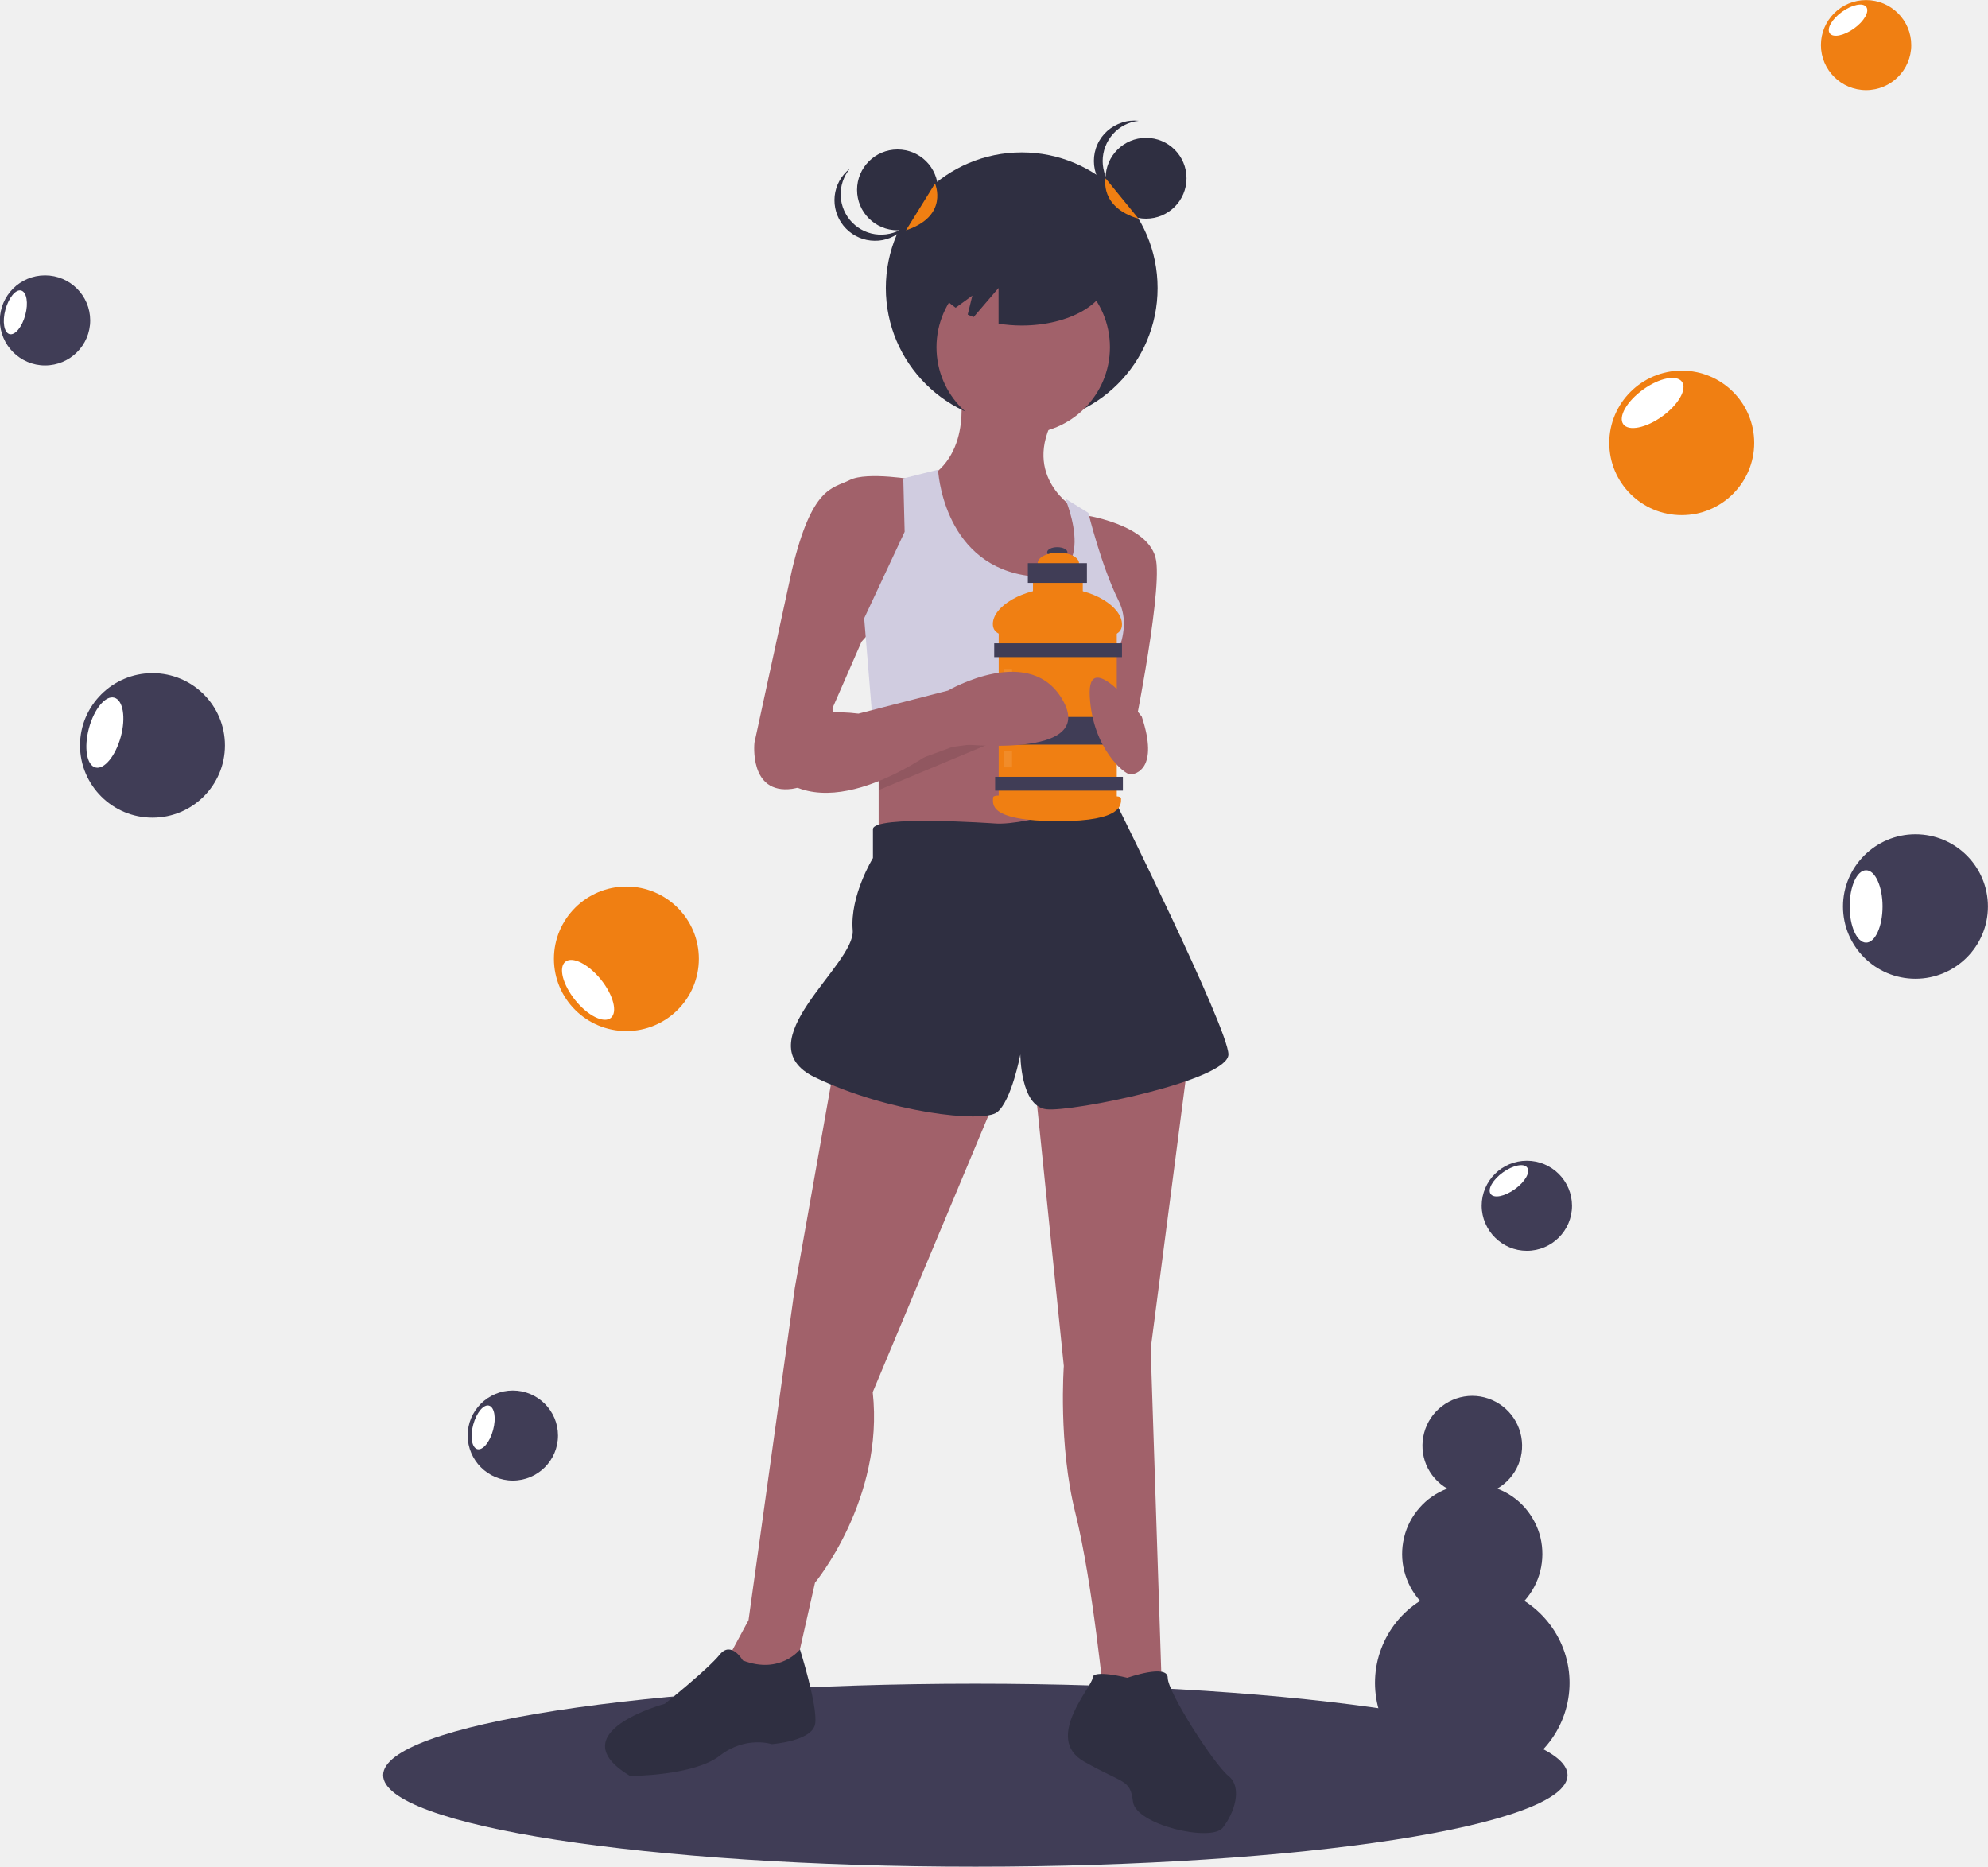
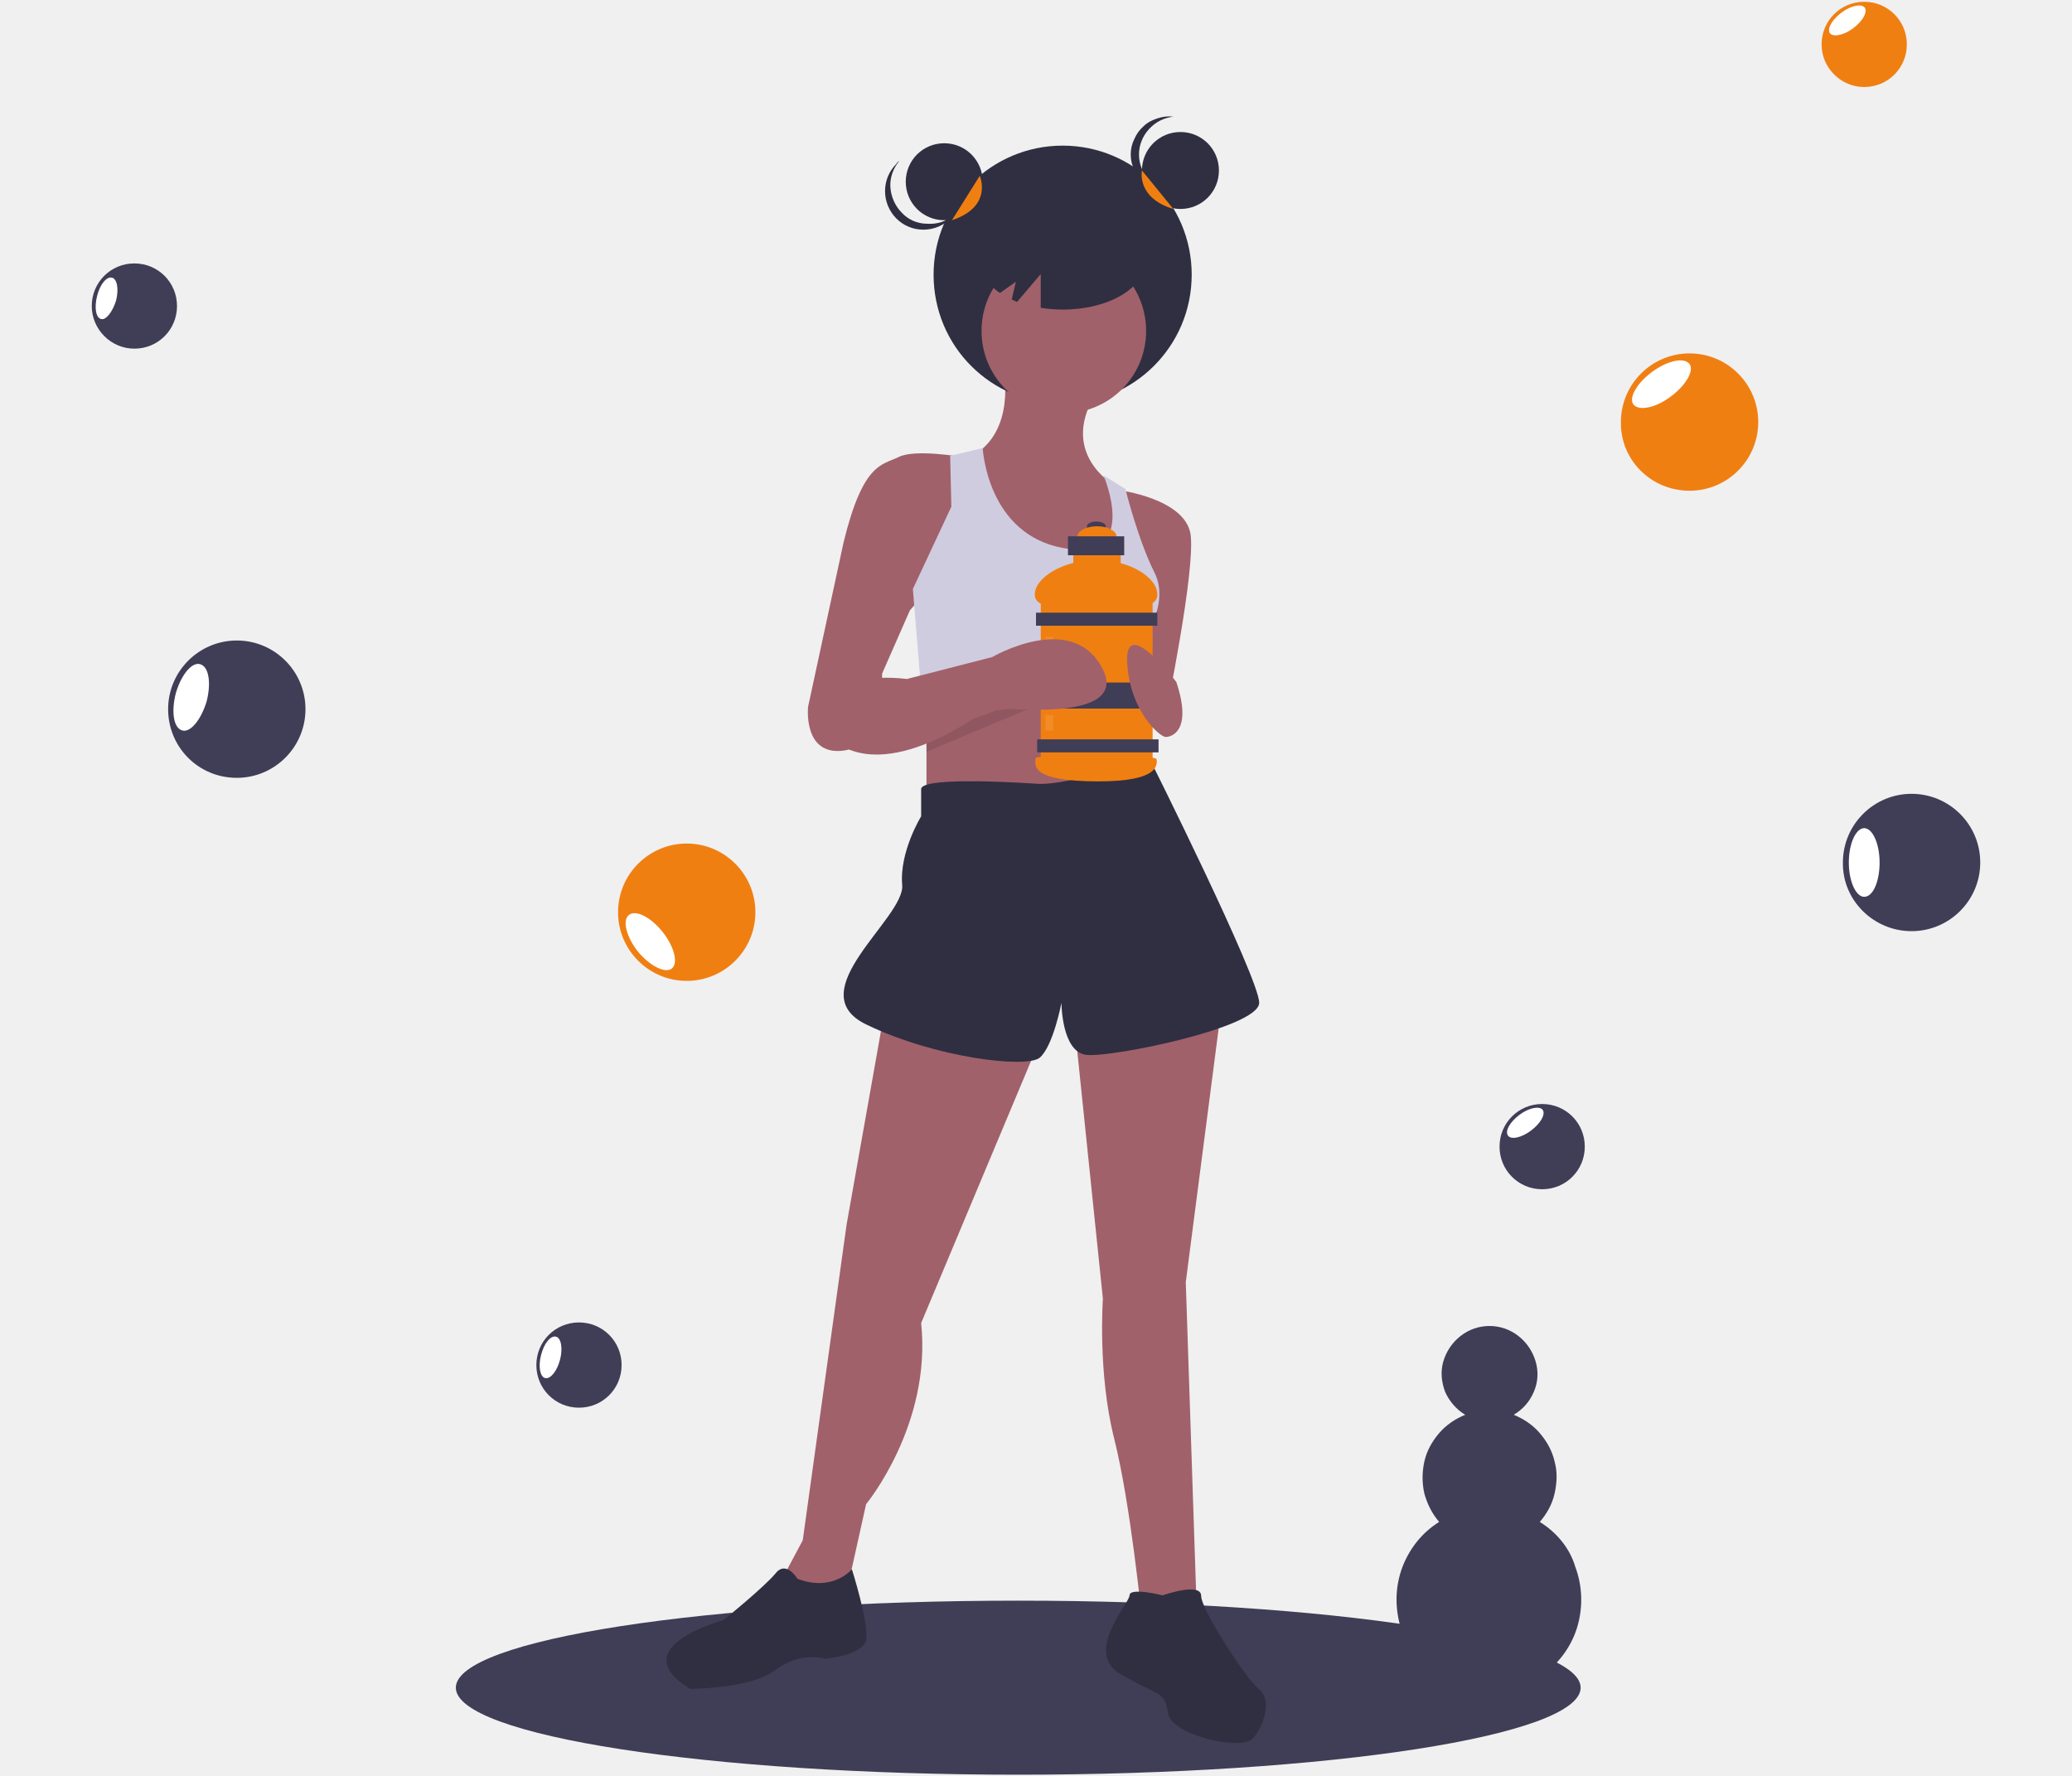
- <svg xmlns="http://www.w3.org/2000/svg" xmlns:xlink="http://www.w3.org/1999/xlink" version="1.1" id="Layer_1" x="0px" y="0px" viewBox="0 0 279 262" style="enable-background:new 0 0 279 262;" xml:space="preserve">
+ <svg xmlns="http://www.w3.org/2000/svg" xmlns:xlink="http://www.w3.org/1999/xlink" version="1.1" id="Layer_1" x="0px" y="0px" viewBox="0 0 350 300" style="enable-background:new 0 0 350 300;" xml:space="preserve">
  <style type="text/css">
	.st0{clip-path:url(#SVGID_2_);}
	.st1{fill:#403D56;}
	.st2{fill:#A1616A;}
	.st3{fill:#2F2F41;}
	.st4{fill:#D0CCE0;}
	.st5{fill:#F07F12;}
	.st6{opacity:0.1;fill:#FFFFFF;enable-background:new    ;}
	.st7{opacity:0.1;fill:#010202;enable-background:new    ;}
	.st8{fill:#FFFFFF;}
</style>
  <g>
    <g>
      <g>
-         <defs>
-           <rect id="SVGID_1_" y="0" width="278.99" height="262" />
-         </defs>
-         <clipPath id="SVGID_2_">
-           <use xlink:href="#SVGID_1_" style="overflow:visible;" />
-         </clipPath>
-         <g class="st0">
-           <path class="st1" d="M136.88,261.99c45.91,0,83.11-5.76,83.11-12.84s-37.21-12.84-83.11-12.84s-83.11,5.76-83.11,12.84      S90.97,261.99,136.88,261.99z" />
-           <path class="st2" d="M134.68,54.4c0,0,2.03,9.32-4.87,12.96c0,0,1.63,20.66,12.17,21.07s10.54-10.94,10.54-10.94l-1.63-6.08      c0,0-7.7-4.47-2.84-12.96L134.68,54.4z" />
-           <path class="st3" d="M143.39,59.47c10.53,0,19.07-8.52,19.07-19.04s-8.54-19.04-19.07-19.04s-19.07,8.52-19.07,19.04      C124.33,50.94,132.86,59.47,143.39,59.47z" />
-           <path class="st2" d="M123.31,97.75v22.69l33.68-1.23l-2.43-22.28L123.31,97.75z" />
-           <path class="st2" d="M143.6,60.88c6.72,0,12.17-5.45,12.17-12.14c0-6.71-5.45-12.14-12.17-12.14c-6.72,0-12.17,5.45-12.17,12.14      S136.88,60.88,143.6,60.88z" />
-           <path class="st2" d="M128.59,67.37c0,0-6.9-1.23-9.33,0c-2.43,1.23-5.28,0.81-8.1,12.56l-5.28,24.31c0,0-0.81,7.29,5.28,6.48      c6.09-0.81,5.68-11.34,5.68-11.34l4.07-9.32l7.3-8.1L128.59,67.37z" />
-           <path class="st2" d="M151.72,72.22c0,0,9.74,1.23,10.54,6.48c0.81,5.27-3.65,26.74-3.65,26.74l-6.9-6.89l3.65-13.37      L151.72,72.22z" />
-           <path class="st4" d="M126.77,67.15l0.19,7.49l-5.68,12.14l1.23,14.98l32.56,0.1l-0.1-6.99c0,0,4.47-5.67,2.03-10.53      c-2.43-4.87-4.26-12.36-4.26-12.36l-3.25-2.01c0,0,5.48,12.76-5.88,10.74c-11.37-2.03-11.96-14.79-11.96-14.79L126.77,67.15z" />
-           <path class="st2" d="M117.22,148.79l-5.68,32.01l-6.49,46.59l-2.84,5.27l2.43,5.27l6.9-3.24l2.84-12.56      c0,0,9.74-11.74,8.1-26.74l17.45-41.72L117.22,148.79z" />
-           <path class="st2" d="M145.23,152.03l4.07,39.7c0,0-0.81,10.94,1.63,20.66c2.43,9.72,4.07,26.74,4.07,26.74h8.12l-1.63-49.83      l5.27-40.51L145.23,152.03z" />
-           <path class="st3" d="M139.55,115.57c0,0-17.04-1.21-17.04,0.81v4.05c0,0-3.25,5.27-2.84,10.13c0.41,4.87-15.42,15.8-5.27,20.66      c10.14,4.87,23.53,6.48,25.55,4.87c2.03-1.63,3.25-8.1,3.25-8.1s0,7.29,3.65,7.7c3.65,0.41,25.55-4.05,25.55-7.7      s-16.24-36.26-16.24-36.26S144.41,115.97,139.55,115.57z" />
-           <path class="st3" d="M104.25,233.05c0,0-1.63-2.84-3.25-0.81c-1.63,2.03-7.7,6.89-7.7,6.89s-15.01,4.05-4.87,10.13      c0,0,8.93,0,12.58-2.84c3.65-2.84,7.3-1.63,7.3-1.63s5.68-0.4,6.09-2.84c0.4-2.43-2.13-10.45-2.13-10.45      S109.52,235.08,104.25,233.05z" />
-           <path class="st3" d="M158.21,235.48c0,0-4.87-1.23-4.87,0c0,1.21-6.9,8.5-1.23,11.74c5.68,3.24,6.49,2.43,6.9,5.67      s10.96,5.67,12.58,3.65c1.63-2.03,2.84-5.67,0.81-7.29c-2.03-1.63-8.52-11.74-8.52-13.77      C163.89,233.47,158.21,235.48,158.21,235.48z" />
-           <path class="st1" d="M148.38,78.22c0.79,0,1.43-0.32,1.43-0.71c0-0.39-0.65-0.71-1.43-0.71c-0.79,0-1.42,0.32-1.42,0.71      C146.94,77.91,147.59,78.22,148.38,78.22z" />
-           <path class="st5" d="M148.53,80.52c1.61,0,2.9-0.67,2.9-1.48s-1.32-1.48-2.9-1.48c-1.59,0-2.9,0.67-2.9,1.48      S146.93,80.52,148.53,80.52z" />
-           <path class="st5" d="M151.96,79.94h-6.99v5.11h6.99V79.94z" />
-           <path class="st5" d="M156.73,87.93h-16.57v25.02h16.57V87.93L156.73,87.93z" />
-           <path class="st5" d="M157.46,87.63c0,2.46-4.07,1.63-9,1.63s-9.12,0.77-9.12-1.68s4.19-5.05,9.12-5.05      C153.41,82.52,157.46,85.18,157.46,87.63z" />
-           <path class="st1" d="M157.46,90.29h-17.93v1.94h17.93V90.29L157.46,90.29z" />
-           <path class="st1" d="M157.59,109.03h-17.93v1.94h17.93V109.03L157.59,109.03z" />
-           <path class="st1" d="M157.46,100.63h-17.93v3.88h17.93V100.63L157.46,100.63z" />
-           <path class="st5" d="M157.33,112.08c0,0.83,0.26,3.17-8.69,3.17c-10.11,0-9.27-2.48-9.27-3.3s4.47,0.32,9.27,0.32      C153.46,112.27,157.33,111.25,157.33,112.08z" />
-           <path class="st1" d="M152.54,79.04h-8.29v2.77h8.29V79.04z" />
-           <path class="st6" d="M142.03,93.88h-1.1v6.08h1.1V93.88z" />
-           <path class="st6" d="M142.03,105.44h-1.1v2.26h1.1V105.44z" />
-           <path class="st2" d="M160.24,100.59c0,0-7.7-10.13-7.3-2.84s4.87,10.94,5.68,10.94C159.42,108.69,162.66,107.88,160.24,100.59z" />
-           <path class="st7" d="M123.31,108.38c0.61,0.1,10.35-3.55,10.35-3.55l6.09-0.81l-16.43,6.87L123.31,108.38L123.31,108.38z" />
-           <path class="st2" d="M110.74,101.39c0,0,3.25-2.03,9.74-1.23l12.58-3.24c0,0,11.77-6.89,16.24,1.63s-16.64,5.67-16.64,5.67      s-14.2,11.34-22.71,5.27L110.74,101.39z" />
-           <path class="st3" d="M125.96,32.32c3.14,0,5.68-2.54,5.68-5.67c0-3.14-2.54-5.67-5.68-5.67s-5.68,2.54-5.68,5.67      C120.28,29.78,122.82,32.32,125.96,32.32z" />
-           <path class="st3" d="M160.84,30.69c3.14,0,5.68-2.54,5.68-5.67c0-3.14-2.54-5.67-5.68-5.67s-5.68,2.54-5.68,5.67      C155.16,28.16,157.71,30.69,160.84,30.69z" />
-           <path class="st3" d="M154.75,22.6c0-1.39,0.52-2.75,1.45-3.79c0.94-1.05,2.22-1.7,3.61-1.85c-0.79-0.09-1.6-0.01-2.36,0.25      c-0.76,0.25-1.46,0.65-2.05,1.17c-0.59,0.53-1.07,1.17-1.39,1.91c-0.34,0.74-0.49,1.52-0.49,2.31c0,0.8,0.17,1.57,0.49,2.31      c0.32,0.74,0.8,1.38,1.39,1.91c0.59,0.53,1.29,0.93,2.05,1.17c0.76,0.25,1.56,0.34,2.36,0.25c-1.39-0.15-2.68-0.81-3.61-1.85      C155.28,25.35,154.75,24,154.75,22.6z" />
-           <path class="st3" d="M119.61,31.24c-0.98-0.99-1.56-2.34-1.63-3.72c-0.06-1.39,0.4-2.77,1.29-3.85      c-0.15,0.13-0.31,0.26-0.46,0.4c-1.08,1.05-1.69,2.49-1.7,3.99s0.57,2.96,1.63,4.03c1.05,1.07,2.49,1.69,4,1.7      c1.51,0.03,2.96-0.57,4.03-1.63c0.14-0.14,0.28-0.28,0.41-0.45c-1.1,0.86-2.48,1.3-3.88,1.21      C121.91,32.84,120.59,32.24,119.61,31.24z" />
-           <path class="st3" d="M143.39,31.51c-6.72,0-12.17,3.17-12.17,7.09c0,1.76,1.1,3.36,2.9,4.59l2.34-1.7l-0.65,2.66      c0.26,0.12,0.54,0.25,0.83,0.35l3.5-4.08v5.01c1.07,0.17,2.16,0.26,3.25,0.26c6.72,0,12.17-3.17,12.17-7.09      C155.56,34.69,150.12,31.51,143.39,31.51z" />
-           <path class="st5" d="M155.16,25.03c0,0-0.88,4.05,4.63,5.67L155.16,25.03z" />
-           <path class="st5" d="M131.22,25.76c0,0,2.03,4.53-4.07,6.56L131.22,25.76z" />
-           <path class="st1" d="M213.94,224.69c1.07-1.19,1.83-2.62,2.22-4.17c0.39-1.55,0.4-3.17,0.03-4.72      c-0.37-1.55-1.14-2.99-2.18-4.19c-1.06-1.2-2.39-2.12-3.88-2.68c1.33-0.77,2.37-1.96,2.96-3.37c0.59-1.42,0.68-2.99,0.28-4.47      c-0.4-1.48-1.28-2.79-2.5-3.73c-1.23-0.93-2.71-1.45-4.25-1.45c-1.54,0-3.03,0.52-4.25,1.45c-1.23,0.93-2.1,2.25-2.5,3.73      s-0.3,3.06,0.28,4.47c0.59,1.42,1.63,2.59,2.96,3.37c-1.5,0.57-2.83,1.48-3.88,2.68c-1.06,1.2-1.81,2.63-2.18,4.19      c-0.37,1.55-0.37,3.17,0.03,4.72c0.4,1.55,1.15,2.98,2.22,4.17c-2.5,1.57-4.41,3.94-5.45,6.69c-1.05,2.76-1.16,5.79-0.34,8.62      c0.83,2.83,2.56,5.32,4.9,7.1c2.36,1.77,5.24,2.74,8.2,2.74s5.83-0.96,8.2-2.74c2.37-1.77,4.09-4.26,4.92-7.1      c0.83-2.84,0.71-5.86-0.34-8.62C218.34,228.63,216.43,226.28,213.94,224.69z" />
-           <path class="st5" d="M87.91,144.71c5.61,0,10.17-4.54,10.17-10.14c0-5.6-4.56-10.14-10.17-10.14s-10.17,4.54-10.17,10.14      C77.74,140.17,82.29,144.71,87.91,144.71z" />
-           <path class="st8" d="M85.72,142.87c0.99-0.8,0.36-3.21-1.39-5.39c-1.77-2.18-4-3.3-4.99-2.49c-0.99,0.8-0.36,3.21,1.39,5.39      C82.49,142.56,84.73,143.67,85.72,142.87z" />
-           <path class="st1" d="M21.4,114.76c5.61,0,10.17-4.54,10.17-10.14c0-5.61-4.56-10.14-10.17-10.14s-10.17,4.56-10.17,10.14      C11.24,110.22,15.78,114.76,21.4,114.76z" />
-           <path class="st8" d="M16.95,103.42c0.74-2.71,0.32-5.18-0.92-5.5c-1.23-0.34-2.83,1.59-3.55,4.3c-0.72,2.71-0.32,5.18,0.92,5.5      C14.62,108.05,16.21,106.11,16.95,103.42z" />
-           <path class="st1" d="M6.32,51.29c3.5,0,6.34-2.83,6.34-6.32c0-3.48-2.84-6.32-6.34-6.32s-6.34,2.83-6.34,6.32      C0,48.45,2.83,51.29,6.32,51.29z" />
-           <path class="st8" d="M3.55,44.21c0.46-1.69,0.19-3.21-0.57-3.43c-0.76-0.22-1.76,0.99-2.22,2.68c-0.46,1.69-0.19,3.21,0.57,3.43      C2.1,47.1,3.1,45.9,3.55,44.21z" />
-           <path class="st1" d="M71.97,207.8c3.5,0,6.34-2.83,6.34-6.32c0-3.48-2.84-6.32-6.34-6.32c-3.5,0-6.34,2.83-6.34,6.32      C65.65,204.96,68.48,207.8,71.97,207.8z" />
-           <path class="st8" d="M69.2,200.71c0.46-1.69,0.19-3.21-0.57-3.43c-0.77-0.21-1.76,0.99-2.22,2.68      c-0.46,1.69-0.19,3.21,0.57,3.43C67.75,203.6,68.75,202.4,69.2,200.71z" />
-           <path class="st1" d="M268.82,137.37c5.61,0,10.17-4.54,10.17-10.14c0-5.61-4.56-10.14-10.17-10.14      c-5.61,0-10.17,4.56-10.17,10.14C258.65,132.83,263.21,137.37,268.82,137.37z" />
-           <path class="st8" d="M261.89,132.3c1.28,0,2.31-2.27,2.31-5.08c0-2.8-1.03-5.08-2.31-5.08s-2.31,2.27-2.31,5.08      C259.58,130.03,260.62,132.3,261.89,132.3z" />
-           <path class="st5" d="M236.02,72.3c5.61,0,10.17-4.56,10.17-10.14c0-5.61-4.56-10.14-10.17-10.14c-5.61,0-10.17,4.56-10.17,10.14      C225.85,67.77,230.39,72.3,236.02,72.3z" />
-           <path class="st8" d="M233.29,58.43c2.27-1.64,3.51-3.81,2.76-4.85c-0.75-1.03-3.2-0.54-5.47,1.11      c-2.27,1.64-3.51,3.81-2.76,4.85C228.57,60.57,231.02,60.07,233.29,58.43z" />
-           <path class="st5" d="M261.89,12.65c3.5,0,6.34-2.83,6.34-6.32c0-3.48-2.84-6.32-6.34-6.32c-3.5,0-6.34,2.83-6.34,6.32      S258.4,12.65,261.89,12.65z" />
-           <path class="st8" d="M260.2,4c1.42-1.02,2.19-2.37,1.72-3.02c-0.46-0.65-1.99-0.34-3.41,0.68c-1.42,1.02-2.19,2.37-1.72,3.02      C257.25,5.33,258.78,5.02,260.2,4z" />
-           <path class="st1" d="M214.28,175.55c3.5,0,6.34-2.83,6.34-6.32c0-3.48-2.84-6.32-6.34-6.32c-3.5,0-6.34,2.83-6.34,6.32      C207.96,172.71,210.8,175.55,214.28,175.55z" />
-           <path class="st8" d="M212.61,166.89c1.42-1.02,2.19-2.37,1.72-3.02c-0.46-0.65-1.99-0.34-3.41,0.68      c-1.42,1.02-2.19,2.37-1.72,3.02C209.65,168.23,211.19,167.92,212.61,166.89z" />
+         <g>
+           <defs>
+             <rect id="SVGID_1_" x="15.5" y="0.2" width="319" height="299.6" />
+           </defs>
+           <clipPath id="SVGID_2_">
+             <use xlink:href="#SVGID_1_" style="overflow:visible;" />
+           </clipPath>
+           <g class="st0">
+             <path class="st1" d="M172,299.8c52.5,0,95-6.6,95-14.7s-42.5-14.7-95-14.7s-95,6.6-95,14.7S119.5,299.8,172,299.8z" />
+             <path class="st2" d="M169.5,62.4c0,0,2.3,10.7-5.6,14.8c0,0,1.9,23.6,13.9,24.1c12.1,0.5,12.1-12.5,12.1-12.5l-1.9-7       c0,0-8.8-5.1-3.2-14.8L169.5,62.4z" />
+             <path class="st3" d="M179.5,68.2c12,0,21.8-9.7,21.8-21.8s-9.8-21.8-21.8-21.8c-12,0-21.8,9.7-21.8,21.8       C157.7,58.5,167.4,68.2,179.5,68.2z" />
+             <path class="st2" d="M156.5,112v25.9l38.5-1.4l-2.8-25.5L156.5,112z" />
+             <path class="st2" d="M179.7,69.8c7.7,0,13.9-6.2,13.9-13.9c0-7.7-6.2-13.9-13.9-13.9s-13.9,6.2-13.9,13.9S172,69.8,179.7,69.8z       " />
+             <path class="st2" d="M162.5,77.2c0,0-7.9-1.4-10.7,0s-6,0.9-9.3,14.4l-6,27.8c0,0-0.9,8.3,6,7.4c7-0.9,6.5-13,6.5-13l4.7-10.7       l8.3-9.3L162.5,77.2z" />
+             <path class="st2" d="M189,82.8c0,0,11.1,1.4,12.1,7.4c0.9,6-4.2,30.6-4.2,30.6l-7.9-7.9l4.2-15.3L189,82.8z" />
+             <path class="st4" d="M160.5,77l0.2,8.6l-6.5,13.9l1.4,17.1l37.2,0.1l-0.1-8c0,0,5.1-6.5,2.3-12c-2.8-5.6-4.9-14.1-4.9-14.1       l-3.7-2.3c0,0,6.3,14.6-6.7,12.3c-13-2.3-13.7-16.9-13.7-16.9L160.5,77z" />
+             <path class="st2" d="M149.5,170.3l-6.5,36.6l-7.4,53.3l-3.2,6l2.8,6l7.9-3.7l3.2-14.4c0,0,11.1-13.4,9.3-30.6l20-47.7       L149.5,170.3z" />
+             <path class="st2" d="M181.6,174l4.7,45.4c0,0-0.9,12.5,1.9,23.6c2.8,11.1,4.7,30.6,4.7,30.6h9.3l-1.9-57l6-46.3L181.6,174z" />
+             <path class="st3" d="M175.1,132.4c0,0-19.5-1.4-19.5,0.9v4.6c0,0-3.7,6-3.2,11.6c0.5,5.6-17.6,18.1-6,23.6       c11.6,5.6,26.9,7.4,29.2,5.6c2.3-1.9,3.7-9.3,3.7-9.3s0,8.3,4.2,8.8c4.2,0.5,29.2-4.6,29.2-8.8S194.1,128,194.1,128       S180.6,132.8,175.1,132.4z" />
+             <path class="st3" d="M134.7,266.7c0,0-1.9-3.2-3.7-0.9c-1.9,2.3-8.8,7.9-8.8,7.9s-17.2,4.6-5.6,11.6c0,0,10.2,0,14.4-3.2       s8.3-1.9,8.3-1.9s6.5-0.5,7-3.2c0.5-2.8-2.4-11.9-2.4-11.9S140.7,269,134.7,266.7z" />
+             <path class="st3" d="M196.4,269.5c0,0-5.6-1.4-5.6,0c0,1.4-7.9,9.7-1.4,13.4c6.5,3.7,7.4,2.8,7.9,6.5       c0.5,3.7,12.5,6.5,14.4,4.2c1.9-2.3,3.2-6.5,0.9-8.3c-2.3-1.9-9.7-13.4-9.7-15.7C202.9,267.2,196.4,269.5,196.4,269.5z" />
+             <path class="st1" d="M185.2,89.7c0.9,0,1.6-0.4,1.6-0.8s-0.7-0.8-1.6-0.8c-0.9,0-1.6,0.4-1.6,0.8       C183.5,89.3,184.3,89.7,185.2,89.7z" />
+             <path class="st5" d="M185.3,92.3c1.8,0,3.3-0.8,3.3-1.7c0-0.9-1.5-1.7-3.3-1.7c-1.8,0-3.3,0.8-3.3,1.7       C182,91.5,183.5,92.3,185.3,92.3z" />
+             <path class="st5" d="M189.3,91.6h-8v5.8h8V91.6z" />
+             <path class="st5" d="M194.7,100.8h-18.9v28.6h18.9L194.7,100.8L194.7,100.8z" />
+             <path class="st5" d="M195.5,100.4c0,2.8-4.7,1.9-10.3,1.9s-10.4,0.9-10.4-1.9c0-2.8,4.8-5.8,10.4-5.8       C190.9,94.6,195.5,97.6,195.5,100.4z" />
+             <path class="st1" d="M195.5,103.5H175v2.2h20.5L195.5,103.5L195.5,103.5z" />
+             <path class="st1" d="M195.7,124.9h-20.5v2.2h20.5V124.9L195.7,124.9z" />
+             <path class="st1" d="M195.5,115.3H175v4.4h20.5L195.5,115.3L195.5,115.3z" />
+             <path class="st5" d="M195.4,128.4c0,0.9,0.3,3.6-9.9,3.6c-11.6,0-10.6-2.8-10.6-3.8c0-0.9,5.1,0.4,10.6,0.4       C191,128.6,195.4,127.4,195.4,128.4z" />
+             <path class="st1" d="M189.9,90.6h-9.5v3.2h9.5V90.6z" />
+             <path class="st6" d="M177.9,107.6h-1.3v7h1.3V107.6z" />
+             <path class="st6" d="M177.9,120.8h-1.3v2.6h1.3V120.8z" />
+             <path class="st2" d="M198.7,115.2c0,0-8.8-11.6-8.3-3.2c0.5,8.3,5.6,12.5,6.5,12.5C197.8,124.5,201.5,123.6,198.7,115.2z" />
+             <path class="st7" d="M156.5,124.1c0.7,0.1,11.8-4.1,11.8-4.1l7-0.9l-18.8,7.9L156.5,124.1L156.5,124.1z" />
+             <path class="st2" d="M142.1,116.1c0,0,3.7-2.3,11.1-1.4l14.4-3.7c0,0,13.5-7.9,18.6,1.9c5.1,9.7-19,6.5-19,6.5s-16.2,13-26,6       L142.1,116.1z" />
+             <path class="st3" d="M159.5,37.2c3.6,0,6.5-2.9,6.5-6.5c0-3.6-2.9-6.5-6.5-6.5s-6.5,2.9-6.5,6.5S155.9,37.2,159.5,37.2z" />
+             <path class="st3" d="M199.4,35.3c3.6,0,6.5-2.9,6.5-6.5c0-3.6-2.9-6.5-6.5-6.5c-3.6,0-6.5,2.9-6.5,6.5       C192.9,32.4,195.8,35.3,199.4,35.3z" />
+             <path class="st3" d="M192.4,26.1c0-1.6,0.6-3.1,1.7-4.3c1.1-1.2,2.5-1.9,4.1-2.1c-0.9-0.1-1.8,0-2.7,0.3       c-0.9,0.3-1.7,0.7-2.3,1.3c-0.7,0.6-1.2,1.3-1.6,2.2c-0.4,0.8-0.6,1.7-0.6,2.6c0,0.9,0.2,1.8,0.6,2.6c0.4,0.8,0.9,1.6,1.6,2.2       c0.7,0.6,1.5,1.1,2.3,1.3c0.9,0.3,1.8,0.4,2.7,0.3c-1.6-0.2-3.1-0.9-4.1-2.1C193,29.2,192.4,27.7,192.4,26.1z" />
+             <path class="st3" d="M152.3,35.9c-1.1-1.1-1.8-2.7-1.9-4.3c-0.1-1.6,0.5-3.2,1.5-4.4c-0.2,0.1-0.4,0.3-0.5,0.5       c-1.2,1.2-1.9,2.8-1.9,4.6c0,1.7,0.7,3.4,1.9,4.6c1.2,1.2,2.8,1.9,4.6,1.9c1.7,0,3.4-0.7,4.6-1.9c0.2-0.2,0.3-0.3,0.5-0.5       c-1.3,1-2.8,1.5-4.4,1.4C154.9,37.8,153.4,37.1,152.3,35.9z" />
+             <path class="st3" d="M179.5,36.2c-7.7,0-13.9,3.6-13.9,8.1c0,2,1.3,3.8,3.3,5.2l2.7-1.9l-0.7,3c0.3,0.1,0.6,0.3,0.9,0.4l4-4.7       v5.7c1.2,0.2,2.5,0.3,3.7,0.3c7.7,0,13.9-3.6,13.9-8.1C193.4,39.9,187.1,36.2,179.5,36.2z" />
+             <path class="st5" d="M192.9,28.8c0,0-1,4.6,5.3,6.5L192.9,28.8z" />
+             <path class="st5" d="M165.5,29.7c0,0,2.3,5.2-4.7,7.5L165.5,29.7z" />
+             <path class="st1" d="M260.1,257.1c1.2-1.4,2.1-3,2.5-4.8c0.4-1.8,0.5-3.6,0-5.4c-0.4-1.8-1.3-3.4-2.5-4.8       c-1.2-1.4-2.7-2.4-4.4-3.1c1.5-0.9,2.7-2.2,3.4-3.9c0.7-1.6,0.8-3.4,0.3-5.1c-0.5-1.7-1.5-3.2-2.9-4.3       c-1.4-1.1-3.1-1.7-4.9-1.7c-1.8,0-3.5,0.6-4.9,1.7c-1.4,1.1-2.4,2.6-2.9,4.3c-0.5,1.7-0.3,3.5,0.3,5.1c0.7,1.6,1.9,3,3.4,3.9       c-1.7,0.7-3.2,1.7-4.4,3.1c-1.2,1.4-2.1,3-2.5,4.8c-0.4,1.8-0.4,3.6,0,5.4c0.5,1.8,1.3,3.4,2.5,4.8c-2.9,1.8-5,4.5-6.2,7.6       c-1.2,3.2-1.3,6.6-0.4,9.9c0.9,3.2,2.9,6.1,5.6,8.1c2.7,2,6,3.1,9.4,3.1c3.4,0,6.7-1.1,9.4-3.1c2.7-2,4.7-4.9,5.6-8.1       s0.8-6.7-0.4-9.9C265.2,261.6,263,258.9,260.1,257.1z" />
+             <path class="st5" d="M116,165.7c6.4,0,11.6-5.2,11.6-11.6s-5.2-11.6-11.6-11.6c-6.4,0-11.6,5.2-11.6,11.6       C104.4,160.5,109.6,165.7,116,165.7z" />
+             <path class="st8" d="M113.5,163.6c1.1-0.9,0.4-3.7-1.6-6.2c-2-2.5-4.6-3.8-5.7-2.8c-1.1,0.9-0.4,3.7,1.6,6.2       C109.8,163.2,112.4,164.5,113.5,163.6z" />
+             <path class="st1" d="M40,131.4c6.4,0,11.6-5.2,11.6-11.6c0-6.4-5.2-11.6-11.6-11.6s-11.6,5.2-11.6,11.6       C28.4,126.2,33.5,131.4,40,131.4z" />
+             <path class="st8" d="M34.9,118.5c0.8-3.1,0.4-5.9-1.1-6.3c-1.4-0.4-3.2,1.8-4.1,4.9c-0.8,3.1-0.4,5.9,1.1,6.3       C32.2,123.8,34,121.5,34.9,118.5z" />
+             <path class="st1" d="M22.7,58.9c4,0,7.2-3.2,7.2-7.2c0-4-3.2-7.2-7.2-7.2s-7.2,3.2-7.2,7.2C15.5,55.6,18.7,58.9,22.7,58.9z" />
+             <path class="st8" d="M19.6,50.8c0.5-1.9,0.2-3.7-0.7-3.9s-2,1.1-2.5,3.1s-0.2,3.7,0.7,3.9C17.9,54.1,19,52.7,19.6,50.8z" />
+             <path class="st1" d="M97.8,237.8c4,0,7.2-3.2,7.2-7.2c0-4-3.2-7.2-7.2-7.2c-4,0-7.2,3.2-7.2,7.2       C90.6,234.6,93.8,237.8,97.8,237.8z" />
+             <path class="st8" d="M94.6,229.7c0.5-1.9,0.2-3.7-0.7-3.9c-0.9-0.2-2,1.1-2.5,3.1c-0.5,1.9-0.2,3.7,0.7,3.9       C93,233,94.1,231.6,94.6,229.7z" />
+             <path class="st1" d="M322.9,157.3c6.4,0,11.6-5.2,11.6-11.6c0-6.4-5.2-11.6-11.6-11.6c-6.4,0-11.6,5.2-11.6,11.6       C311.2,152.1,316.5,157.3,322.9,157.3z" />
+             <path class="st8" d="M314.9,151.5c1.5,0,2.6-2.6,2.6-5.8c0-3.2-1.2-5.8-2.6-5.8s-2.6,2.6-2.6,5.8       C312.3,148.9,313.5,151.5,314.9,151.5z" />
+             <path class="st5" d="M285.4,82.9c6.4,0,11.6-5.2,11.6-11.6c0-6.4-5.2-11.6-11.6-11.6c-6.4,0-11.6,5.2-11.6,11.6       C273.7,77.7,278.9,82.9,285.4,82.9z" />
+             <path class="st8" d="M282.2,67c2.6-1.9,4-4.4,3.2-5.5c-0.9-1.2-3.7-0.6-6.3,1.3c-2.6,1.9-4,4.4-3.2,5.5       C276.8,69.5,279.7,68.9,282.2,67z" />
+             <path class="st5" d="M314.9,14.7c4,0,7.2-3.2,7.2-7.2c0-4-3.2-7.2-7.2-7.2c-4,0-7.2,3.2-7.2,7.2S311,14.7,314.9,14.7z" />
+             <path class="st8" d="M313,4.8c1.6-1.2,2.5-2.7,2-3.5c-0.5-0.7-2.3-0.4-3.9,0.8s-2.5,2.7-2,3.5C309.6,6.3,311.4,6,313,4.8z" />
+             <path class="st1" d="M260.5,200.9c4,0,7.2-3.2,7.2-7.2c0-4-3.2-7.2-7.2-7.2c-4,0-7.2,3.2-7.2,7.2       C253.3,197.7,256.5,200.9,260.5,200.9z" />
+             <path class="st8" d="M258.6,191c1.6-1.2,2.5-2.7,2-3.5c-0.5-0.7-2.3-0.4-3.9,0.8c-1.6,1.2-2.5,2.7-2,3.5       C255.2,192.6,257,192.2,258.6,191z" />
+           </g>
        </g>
      </g>
    </g>
  </g>
</svg>
